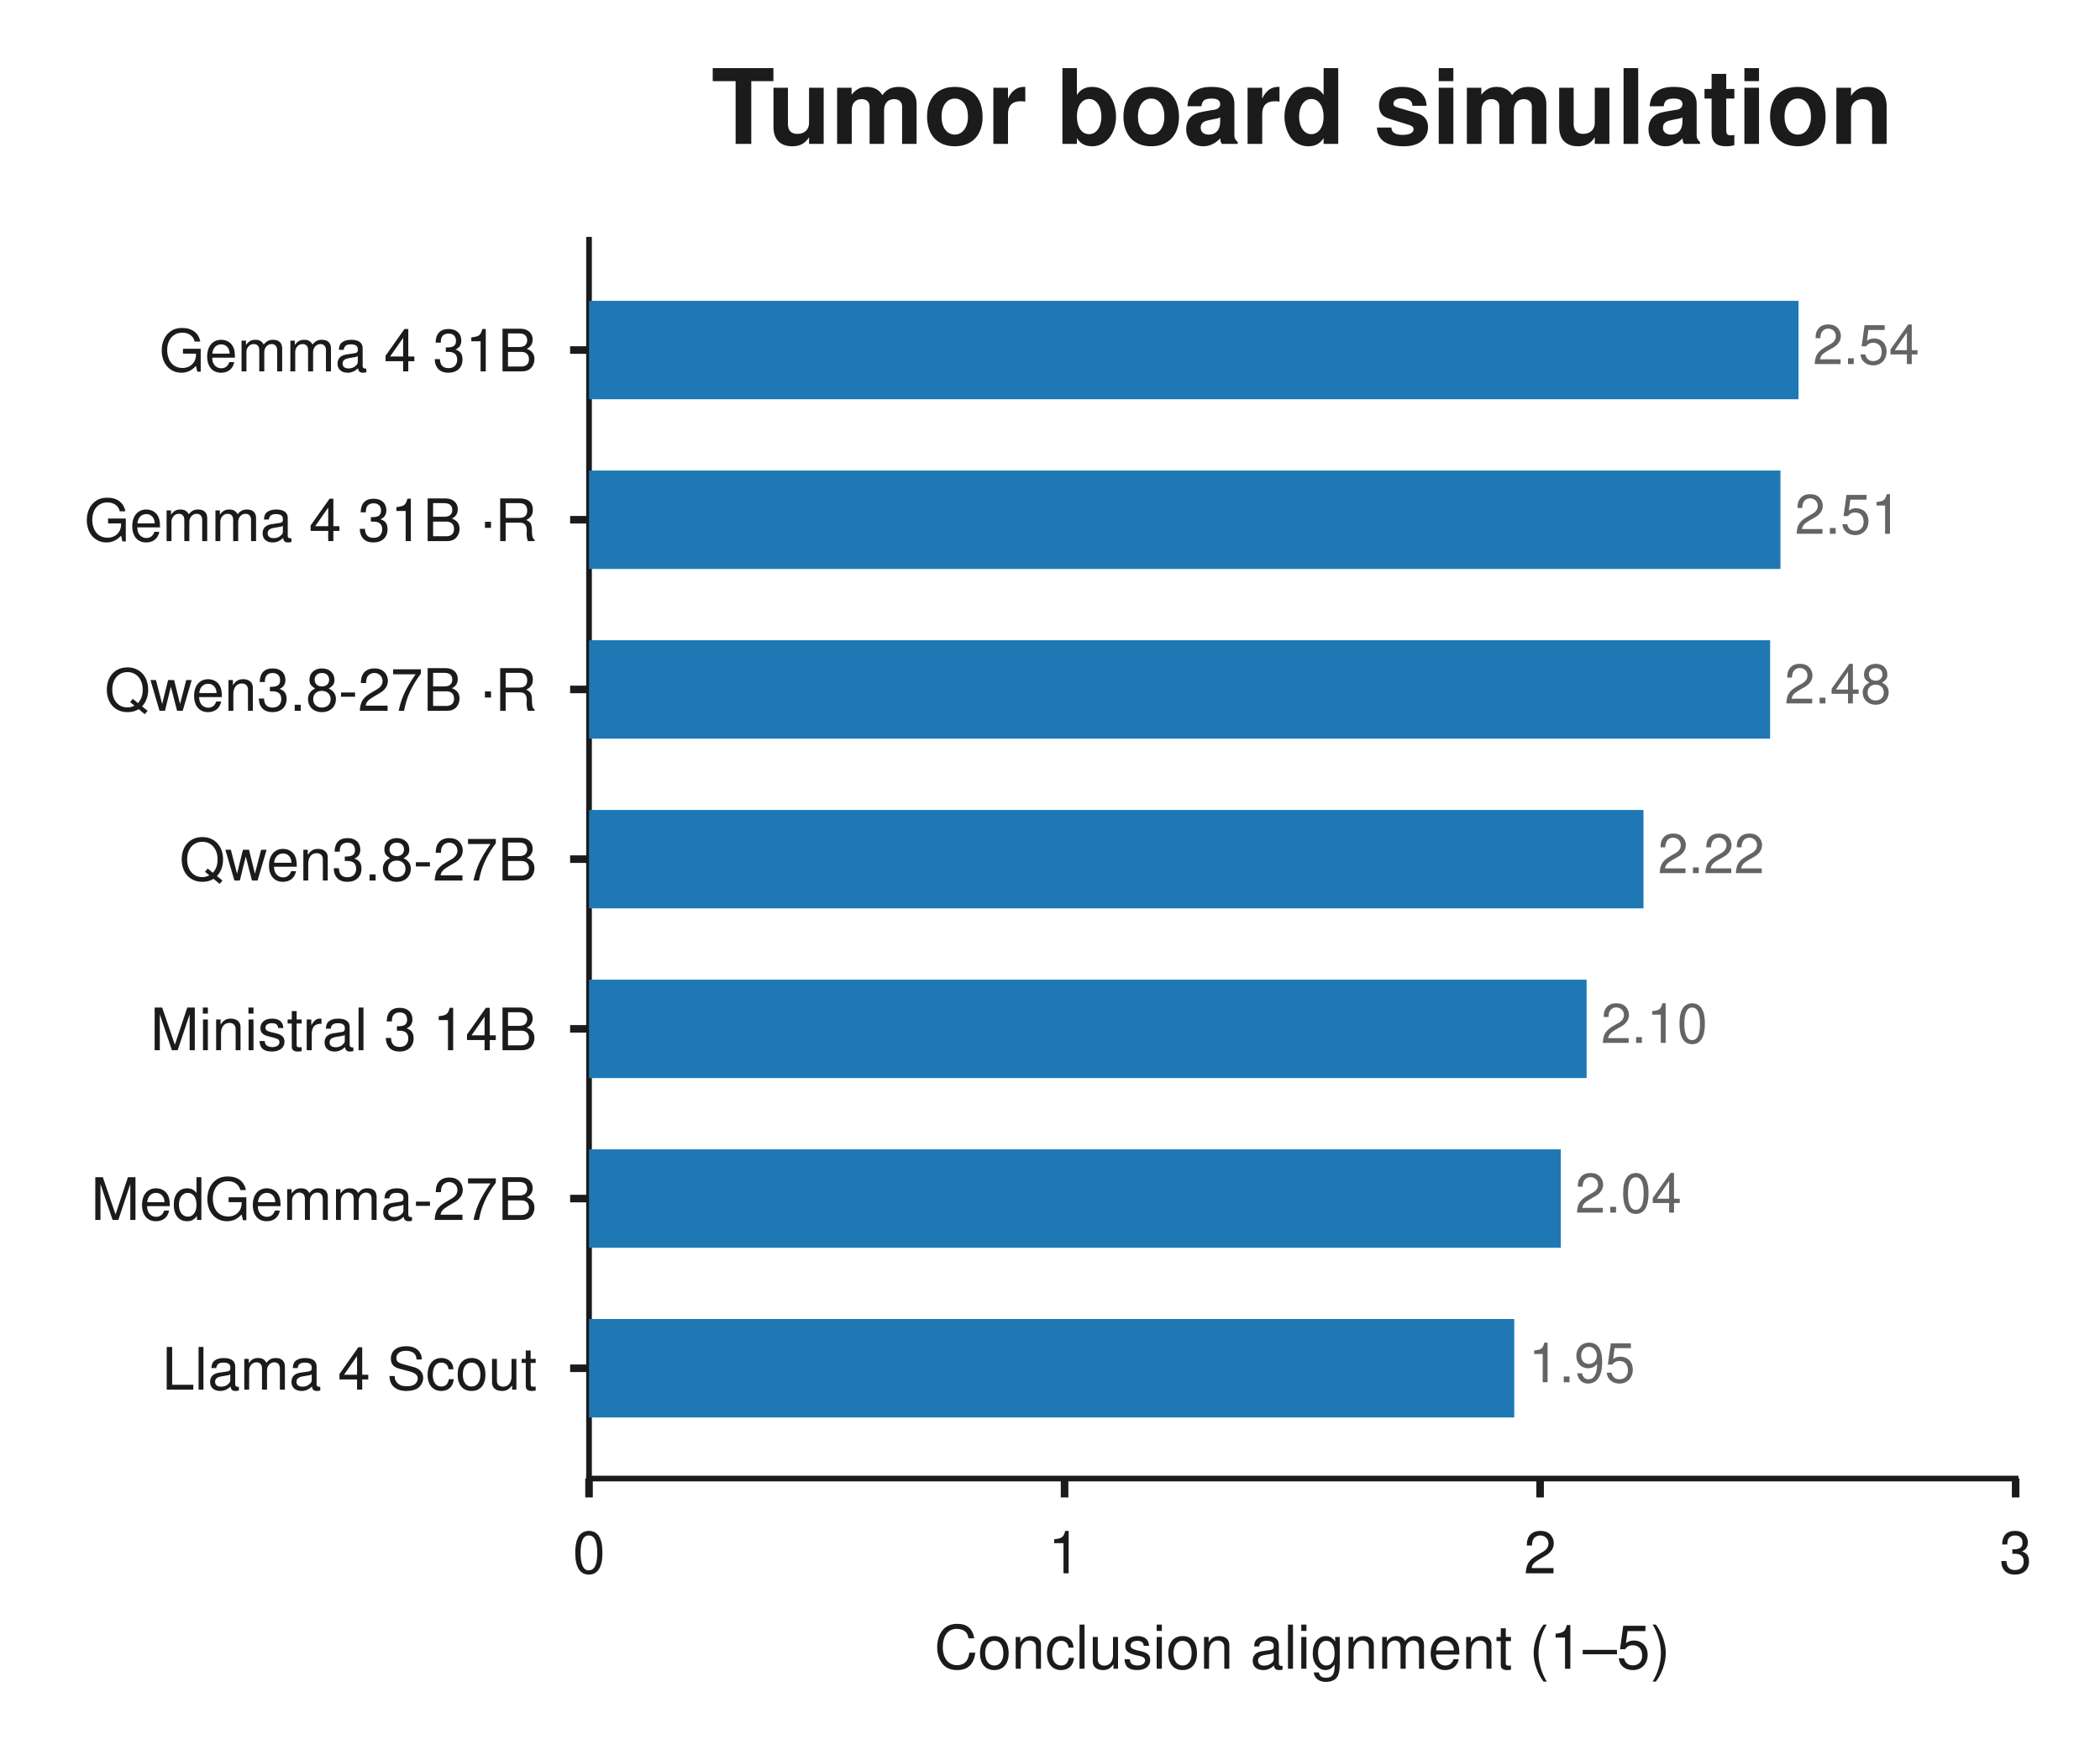
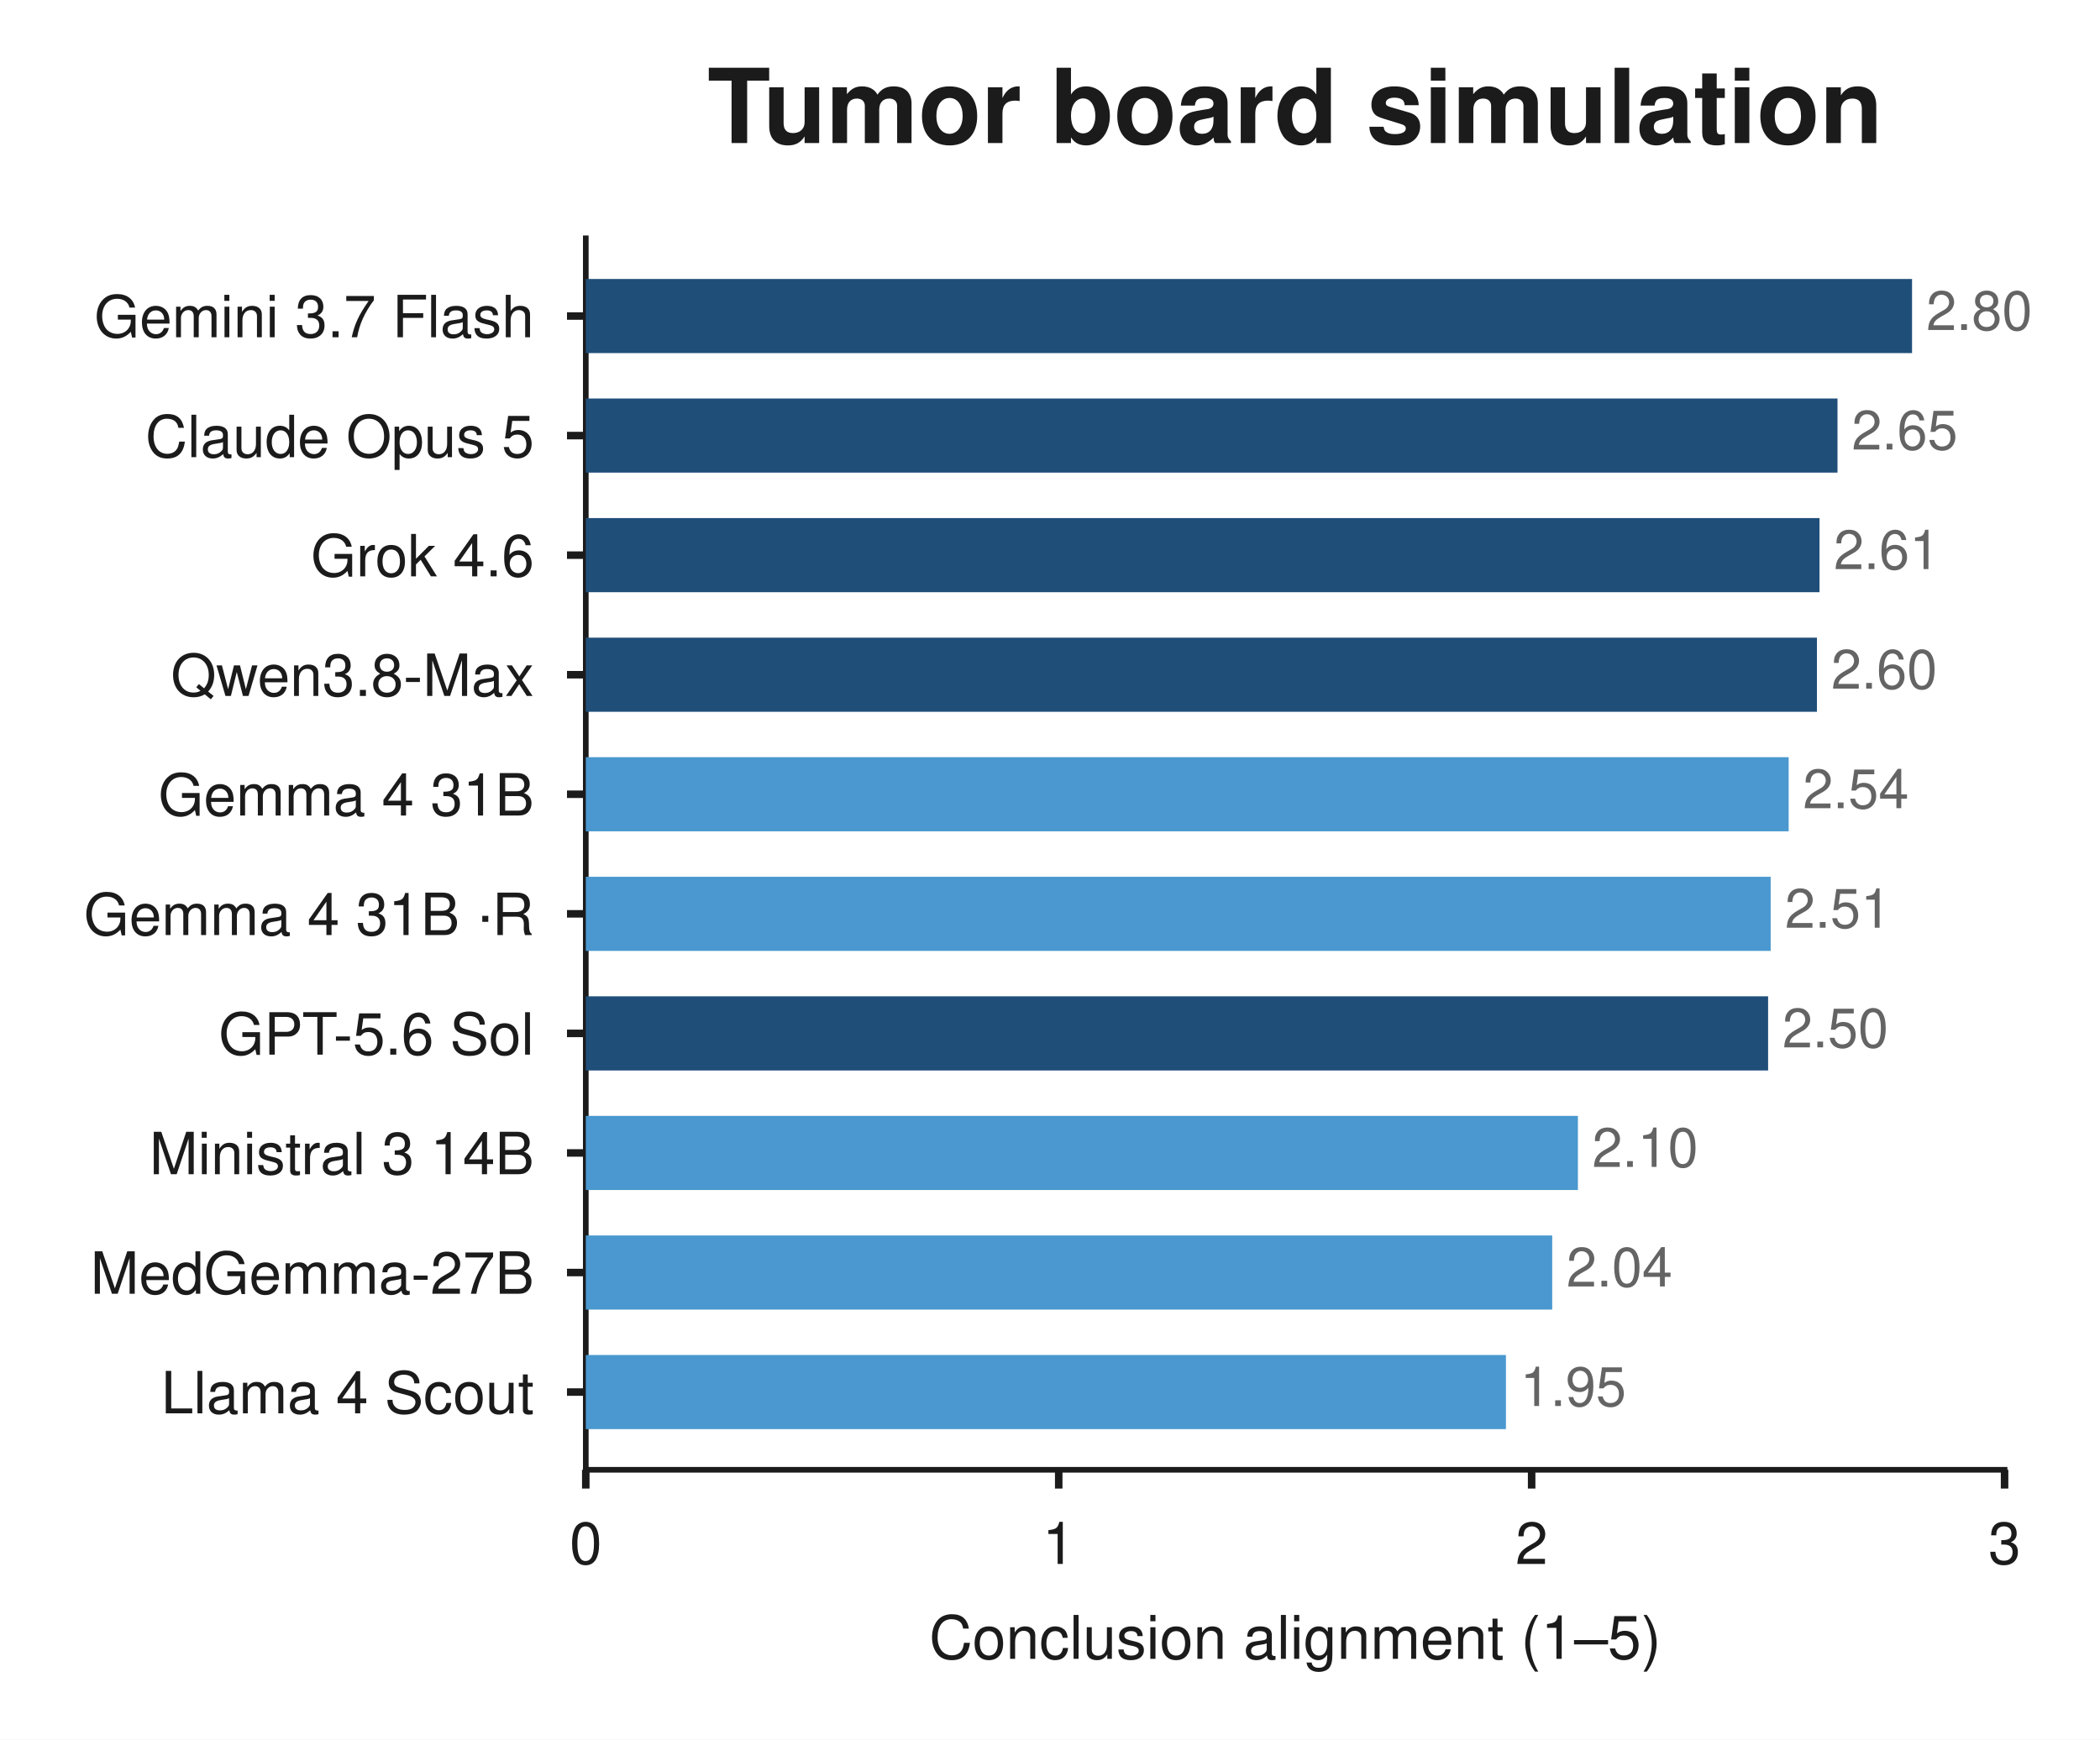
- <svg xmlns="http://www.w3.org/2000/svg" xmlns:xlink="http://www.w3.org/1999/xlink" width="222.169pt" height="185.107pt" viewBox="0 0 222.169 185.107" version="1.1">
+ <svg xmlns="http://www.w3.org/2000/svg" xmlns:xlink="http://www.w3.org/1999/xlink" width="223.397pt" height="185.107pt" viewBox="0 0 223.397 185.107" version="1.1">
  <defs>
    <style type="text/css">*{stroke-linejoin: round; stroke-linecap: butt}</style>
  </defs>
  <g id="figure_1">
    <g id="patch_1">
-       <path d="M 0 185.107  L 222.169 185.107  L 222.169 0  L 0 0  z " style="fill: #ffffff" />
+       <path d="M 0 185.107  L 223.397 185.107  L 223.397 0  L 0 0  z " style="fill: #ffffff" />
    </g>
    <g id="axes_1">
      <g id="patch_2">
        <path d="M 62.316 156.398  L 213.245 156.398  L 213.245 25.358  L 62.316 25.358  z " style="fill: #ffffff" />
      </g>
      <g id="matplotlib.axis_1">
        <g id="xtick_1">
          <g id="line2d_1">
            <defs>
-               <path id="m66a02ec11e" d="M 0 0  L 0 2  " style="stroke: #1b1b1b; stroke-width: 0.8" />
+               <path id="mf18ce5b207" d="M 0 0  L 0 2  " style="stroke: #1b1b1b; stroke-width: 0.8" />
            </defs>
            <g>
-               <use xlink:href="#m66a02ec11e" x="62.316" y="156.398" style="fill: #1b1b1b; stroke: #1b1b1b; stroke-width: 0.8" />
+               <use xlink:href="#mf18ce5b207" x="62.316" y="156.398" style="fill: #1b1b1b; stroke: #1b1b1b; stroke-width: 0.8" />
            </g>
          </g>
          <g id="text_1">
            <text style="font-size: 6.2px; font-family: 'Helvetica', 'Nimbus Sans', 'Arial', 'Liberation Sans', 'DejaVu Sans', sans-serif; text-anchor: middle; fill: #1b1b1b" x="62.316" y="166.419" transform="rotate(-0 62.3155 166.4186)">0</text>
          </g>
        </g>
        <g id="xtick_2">
          <g id="line2d_2">
            <g>
-               <use xlink:href="#m66a02ec11e" x="112.626" y="156.398" style="fill: #1b1b1b; stroke: #1b1b1b; stroke-width: 0.8" />
+               <use xlink:href="#mf18ce5b207" x="112.626" y="156.398" style="fill: #1b1b1b; stroke: #1b1b1b; stroke-width: 0.8" />
            </g>
          </g>
          <g id="text_2">
            <text style="font-size: 6.2px; font-family: 'Helvetica', 'Nimbus Sans', 'Arial', 'Liberation Sans', 'DejaVu Sans', sans-serif; text-anchor: middle; fill: #1b1b1b" x="112.626" y="166.419" transform="rotate(-0 112.6255 166.4186)">1</text>
          </g>
        </g>
        <g id="xtick_3">
          <g id="line2d_3">
            <g>
-               <use xlink:href="#m66a02ec11e" x="162.935" y="156.398" style="fill: #1b1b1b; stroke: #1b1b1b; stroke-width: 0.8" />
+               <use xlink:href="#mf18ce5b207" x="162.935" y="156.398" style="fill: #1b1b1b; stroke: #1b1b1b; stroke-width: 0.8" />
            </g>
          </g>
          <g id="text_3">
            <text style="font-size: 6.2px; font-family: 'Helvetica', 'Nimbus Sans', 'Arial', 'Liberation Sans', 'DejaVu Sans', sans-serif; text-anchor: middle; fill: #1b1b1b" x="162.935" y="166.419" transform="rotate(-0 162.9355 166.4186)">2</text>
          </g>
        </g>
        <g id="xtick_4">
          <g id="line2d_4">
            <g>
-               <use xlink:href="#m66a02ec11e" x="213.245" y="156.398" style="fill: #1b1b1b; stroke: #1b1b1b; stroke-width: 0.8" />
+               <use xlink:href="#mf18ce5b207" x="213.245" y="156.398" style="fill: #1b1b1b; stroke: #1b1b1b; stroke-width: 0.8" />
            </g>
          </g>
          <g id="text_4">
            <text style="font-size: 6.2px; font-family: 'Helvetica', 'Nimbus Sans', 'Arial', 'Liberation Sans', 'DejaVu Sans', sans-serif; text-anchor: middle; fill: #1b1b1b" x="213.245" y="166.419" transform="rotate(-0 213.2455 166.4186)">3</text>
          </g>
        </g>
        <g id="text_5">
          <text style="font-size: 6.4px; font-family: 'Helvetica', 'Nimbus Sans', 'Arial', 'Liberation Sans', 'DejaVu Sans', sans-serif; text-anchor: middle; fill: #1b1b1b" x="137.78" y="176.512" transform="rotate(-0 137.7805 176.512)">Conclusion alignment  (1–5)</text>
        </g>
      </g>
      <g id="matplotlib.axis_2">
        <g id="ytick_1">
          <g id="line2d_5">
            <defs>
-               <path id="mbda93de7b2" d="M 0 0  L -2 0  " style="stroke: #1b1b1b; stroke-width: 0.8" />
+               <path id="m7f6160c208" d="M 0 0  L -2 0  " style="stroke: #1b1b1b; stroke-width: 0.8" />
            </defs>
            <g>
-               <use xlink:href="#mbda93de7b2" x="62.316" y="144.73" style="fill: #1b1b1b; stroke: #1b1b1b; stroke-width: 0.8" />
+               <use xlink:href="#m7f6160c208" x="62.316" y="148.129" style="fill: #1b1b1b; stroke: #1b1b1b; stroke-width: 0.8" />
            </g>
          </g>
          <g id="text_6">
-             <text style="font-size: 6.2px; font-family: 'Helvetica', 'Nimbus Sans', 'Arial', 'Liberation Sans', 'DejaVu Sans', sans-serif; text-anchor: end; fill: #1b1b1b" x="56.816" y="146.991" transform="rotate(-0 56.8155 146.9905)">Llama 4 Scout</text>
+             <text style="font-size: 6.2px; font-family: 'Helvetica', 'Nimbus Sans', 'Arial', 'Liberation Sans', 'DejaVu Sans', sans-serif; text-anchor: end; fill: #1b1b1b" x="56.816" y="150.389" transform="rotate(-0 56.8155 150.389)">Llama 4 Scout</text>
          </g>
        </g>
        <g id="ytick_2">
          <g id="line2d_6">
            <g>
-               <use xlink:href="#mbda93de7b2" x="62.316" y="126.78" style="fill: #1b1b1b; stroke: #1b1b1b; stroke-width: 0.8" />
+               <use xlink:href="#m7f6160c208" x="62.316" y="135.407" style="fill: #1b1b1b; stroke: #1b1b1b; stroke-width: 0.8" />
            </g>
          </g>
          <g id="text_7">
-             <text style="font-size: 6.2px; font-family: 'Helvetica', 'Nimbus Sans', 'Arial', 'Liberation Sans', 'DejaVu Sans', sans-serif; text-anchor: end; fill: #1b1b1b" x="56.816" y="129.04" transform="rotate(-0 56.8155 129.0399)">MedGemma-27B</text>
+             <text style="font-size: 6.2px; font-family: 'Helvetica', 'Nimbus Sans', 'Arial', 'Liberation Sans', 'DejaVu Sans', sans-serif; text-anchor: end; fill: #1b1b1b" x="56.816" y="137.667" transform="rotate(-0 56.8155 137.6666)">MedGemma-27B</text>
          </g>
        </g>
        <g id="ytick_3">
          <g id="line2d_7">
            <g>
-               <use xlink:href="#mbda93de7b2" x="62.316" y="108.829" style="fill: #1b1b1b; stroke: #1b1b1b; stroke-width: 0.8" />
+               <use xlink:href="#m7f6160c208" x="62.316" y="122.684" style="fill: #1b1b1b; stroke: #1b1b1b; stroke-width: 0.8" />
            </g>
          </g>
          <g id="text_8">
-             <text style="font-size: 6.2px; font-family: 'Helvetica', 'Nimbus Sans', 'Arial', 'Liberation Sans', 'DejaVu Sans', sans-serif; text-anchor: end; fill: #1b1b1b" x="56.816" y="111.089" transform="rotate(-0 56.8155 111.0892)">Ministral 3 14B</text>
+             <text style="font-size: 6.2px; font-family: 'Helvetica', 'Nimbus Sans', 'Arial', 'Liberation Sans', 'DejaVu Sans', sans-serif; text-anchor: end; fill: #1b1b1b" x="56.816" y="124.944" transform="rotate(-0 56.8155 124.9443)">Ministral 3 14B</text>
          </g>
        </g>
        <g id="ytick_4">
          <g id="line2d_8">
            <g>
-               <use xlink:href="#mbda93de7b2" x="62.316" y="90.878" style="fill: #1b1b1b; stroke: #1b1b1b; stroke-width: 0.8" />
+               <use xlink:href="#m7f6160c208" x="62.316" y="109.962" style="fill: #1b1b1b; stroke: #1b1b1b; stroke-width: 0.8" />
            </g>
          </g>
          <g id="text_9">
-             <text style="font-size: 6.2px; font-family: 'Helvetica', 'Nimbus Sans', 'Arial', 'Liberation Sans', 'DejaVu Sans', sans-serif; text-anchor: end; fill: #1b1b1b" x="56.816" y="93.138" transform="rotate(-0 56.8155 93.13849)">Qwen3.8-27B</text>
+             <text style="font-size: 6.2px; font-family: 'Helvetica', 'Nimbus Sans', 'Arial', 'Liberation Sans', 'DejaVu Sans', sans-serif; text-anchor: end; fill: #1b1b1b" x="56.816" y="112.222" transform="rotate(-0 56.8155 112.222)">GPT-5.6 Sol</text>
          </g>
        </g>
        <g id="ytick_5">
          <g id="line2d_9">
            <g>
-               <use xlink:href="#mbda93de7b2" x="62.316" y="72.928" style="fill: #1b1b1b; stroke: #1b1b1b; stroke-width: 0.8" />
+               <use xlink:href="#m7f6160c208" x="62.316" y="97.24" style="fill: #1b1b1b; stroke: #1b1b1b; stroke-width: 0.8" />
            </g>
          </g>
          <g id="text_10">
-             <text style="font-size: 6.2px; font-family: 'Helvetica', 'Nimbus Sans', 'Arial', 'Liberation Sans', 'DejaVu Sans', sans-serif; text-anchor: end; fill: #1b1b1b" x="56.816" y="75.188" transform="rotate(-0 56.8155 75.18781)">Qwen3.8-27B  ·R</text>
+             <text style="font-size: 6.2px; font-family: 'Helvetica', 'Nimbus Sans', 'Arial', 'Liberation Sans', 'DejaVu Sans', sans-serif; text-anchor: end; fill: #1b1b1b" x="56.816" y="99.5" transform="rotate(-0 56.8155 99.49966)">Gemma 4 31B  ·R</text>
          </g>
        </g>
        <g id="ytick_6">
          <g id="line2d_10">
            <g>
-               <use xlink:href="#mbda93de7b2" x="62.316" y="54.977" style="fill: #1b1b1b; stroke: #1b1b1b; stroke-width: 0.8" />
+               <use xlink:href="#m7f6160c208" x="62.316" y="84.517" style="fill: #1b1b1b; stroke: #1b1b1b; stroke-width: 0.8" />
            </g>
          </g>
          <g id="text_11">
-             <text style="font-size: 6.2px; font-family: 'Helvetica', 'Nimbus Sans', 'Arial', 'Liberation Sans', 'DejaVu Sans', sans-serif; text-anchor: end; fill: #1b1b1b" x="56.816" y="57.237" transform="rotate(-0 56.8155 57.23712)">Gemma 4 31B  ·R</text>
+             <text style="font-size: 6.2px; font-family: 'Helvetica', 'Nimbus Sans', 'Arial', 'Liberation Sans', 'DejaVu Sans', sans-serif; text-anchor: end; fill: #1b1b1b" x="56.816" y="86.777" transform="rotate(-0 56.8155 86.77733)">Gemma 4 31B</text>
          </g>
        </g>
        <g id="ytick_7">
          <g id="line2d_11">
            <g>
-               <use xlink:href="#mbda93de7b2" x="62.316" y="37.026" style="fill: #1b1b1b; stroke: #1b1b1b; stroke-width: 0.8" />
+               <use xlink:href="#m7f6160c208" x="62.316" y="71.795" style="fill: #1b1b1b; stroke: #1b1b1b; stroke-width: 0.8" />
            </g>
          </g>
          <g id="text_12">
-             <text style="font-size: 6.2px; font-family: 'Helvetica', 'Nimbus Sans', 'Arial', 'Liberation Sans', 'DejaVu Sans', sans-serif; text-anchor: end; fill: #1b1b1b" x="56.816" y="39.286" transform="rotate(-0 56.8155 39.28644)">Gemma 4 31B</text>
+             <text style="font-size: 6.2px; font-family: 'Helvetica', 'Nimbus Sans', 'Arial', 'Liberation Sans', 'DejaVu Sans', sans-serif; text-anchor: end; fill: #1b1b1b" x="56.816" y="74.055" transform="rotate(-0 56.8155 74.055)">Qwen3.8-Max</text>
+           </g>
+         </g>
+         <g id="ytick_8">
+           <g id="line2d_12">
+             <g>
+               <use xlink:href="#m7f6160c208" x="62.316" y="59.073" style="fill: #1b1b1b; stroke: #1b1b1b; stroke-width: 0.8" />
+             </g>
+           </g>
+           <g id="text_13">
+             <text style="font-size: 6.2px; font-family: 'Helvetica', 'Nimbus Sans', 'Arial', 'Liberation Sans', 'DejaVu Sans', sans-serif; text-anchor: end; fill: #1b1b1b" x="56.816" y="61.333" transform="rotate(-0 56.8155 61.33267)">Grok 4.6</text>
+           </g>
+         </g>
+         <g id="ytick_9">
+           <g id="line2d_13">
+             <g>
+               <use xlink:href="#m7f6160c208" x="62.316" y="46.35" style="fill: #1b1b1b; stroke: #1b1b1b; stroke-width: 0.8" />
+             </g>
+           </g>
+           <g id="text_14">
+             <text style="font-size: 6.2px; font-family: 'Helvetica', 'Nimbus Sans', 'Arial', 'Liberation Sans', 'DejaVu Sans', sans-serif; text-anchor: end; fill: #1b1b1b" x="56.816" y="48.647" transform="rotate(-0 56.8155 48.64715)">Claude Opus 5</text>
+           </g>
+         </g>
+         <g id="ytick_10">
+           <g id="line2d_14">
+             <g>
+               <use xlink:href="#m7f6160c208" x="62.316" y="33.628" style="fill: #1b1b1b; stroke: #1b1b1b; stroke-width: 0.8" />
+             </g>
+           </g>
+           <g id="text_15">
+             <text style="font-size: 6.2px; font-family: 'Helvetica', 'Nimbus Sans', 'Arial', 'Liberation Sans', 'DejaVu Sans', sans-serif; text-anchor: end; fill: #1b1b1b" x="56.816" y="35.888" transform="rotate(-0 56.8155 35.88801)">Gemini 3.7 Flash</text>
          </g>
        </g>
      </g>
      <g id="patch_3">
        <path d="M 62.316 156.398  L 62.316 25.358  " style="fill: none; stroke: #1b1b1b; stroke-width: 0.6; stroke-linejoin: miter; stroke-linecap: square" />
      </g>
      <g id="patch_4">
        <path d="M 62.316 156.398  L 213.245 156.398  " style="fill: none; stroke: #1b1b1b; stroke-width: 0.6; stroke-linejoin: miter; stroke-linecap: square" />
      </g>
      <g id="patch_5">
-         <path d="M 62.316 149.936  L 160.201 149.936  L 160.201 139.525  L 62.316 139.525  z " clip-path="url(#p9f03aeacb3)" style="fill: #1f78b4" />
+         <path d="M 62.316 152.073  L 160.201 152.073  L 160.201 144.185  L 62.316 144.185  z " clip-path="url(#ped438a495b)" style="fill: #4a98cf" />
      </g>
      <g id="patch_6">
-         <path d="M 62.316 131.985  L 165.123 131.985  L 165.123 121.574  L 62.316 121.574  z " clip-path="url(#p9f03aeacb3)" style="fill: #1f78b4" />
+         <path d="M 62.316 139.35  L 165.123 139.35  L 165.123 131.463  L 62.316 131.463  z " clip-path="url(#ped438a495b)" style="fill: #4a98cf" />
      </g>
      <g id="patch_7">
-         <path d="M 62.316 114.035  L 167.857 114.035  L 167.857 103.623  L 62.316 103.623  z " clip-path="url(#p9f03aeacb3)" style="fill: #1f78b4" />
+         <path d="M 62.316 126.628  L 167.857 126.628  L 167.857 118.74  L 62.316 118.74  z " clip-path="url(#ped438a495b)" style="fill: #4a98cf" />
      </g>
      <g id="patch_8">
-         <path d="M 62.316 96.084  L 173.872 96.084  L 173.872 85.673  L 62.316 85.673  z " clip-path="url(#p9f03aeacb3)" style="fill: #1f78b4" />
+         <path d="M 62.316 113.906  L 188.09 113.906  L 188.09 106.018  L 62.316 106.018  z " clip-path="url(#ped438a495b)" style="fill: #1f4e79" />
      </g>
      <g id="patch_9">
-         <path d="M 62.316 78.133  L 187.27 78.133  L 187.27 67.722  L 62.316 67.722  z " clip-path="url(#p9f03aeacb3)" style="fill: #1f78b4" />
+         <path d="M 62.316 101.183  L 188.364 101.183  L 188.364 93.296  L 62.316 93.296  z " clip-path="url(#ped438a495b)" style="fill: #4a98cf" />
      </g>
      <g id="patch_10">
-         <path d="M 62.316 60.183  L 188.364 60.183  L 188.364 49.771  L 62.316 49.771  z " clip-path="url(#p9f03aeacb3)" style="fill: #1f78b4" />
+         <path d="M 62.316 88.461  L 190.278 88.461  L 190.278 80.573  L 62.316 80.573  z " clip-path="url(#ped438a495b)" style="fill: #4a98cf" />
      </g>
      <g id="patch_11">
-         <path d="M 62.316 42.232  L 190.278 42.232  L 190.278 31.821  L 62.316 31.821  z " clip-path="url(#p9f03aeacb3)" style="fill: #1f78b4" />
-       </g>
-       <g id="text_13">
-         <text style="font-size: 5.8px; font-family: 'Helvetica', 'Nimbus Sans', 'Arial', 'Liberation Sans', 'DejaVu Sans', sans-serif; text-anchor: start; fill: #646464" x="161.711" y="146.213" transform="rotate(-0 161.7106 146.2126)">1.95</text>
-       </g>
-       <g id="text_14">
-         <text style="font-size: 5.8px; font-family: 'Helvetica', 'Nimbus Sans', 'Arial', 'Liberation Sans', 'DejaVu Sans', sans-serif; text-anchor: start; fill: #646464" x="166.632" y="128.262" transform="rotate(-0 166.6322 128.2619)">2.04</text>
-       </g>
-       <g id="text_15">
-         <text style="font-size: 5.8px; font-family: 'Helvetica', 'Nimbus Sans', 'Arial', 'Liberation Sans', 'DejaVu Sans', sans-serif; text-anchor: start; fill: #646464" x="169.366" y="110.311" transform="rotate(-0 169.3664 110.3113)">2.10</text>
+         <path d="M 62.316 75.739  L 193.286 75.739  L 193.286 67.851  L 62.316 67.851  z " clip-path="url(#ped438a495b)" style="fill: #1f4e79" />
+       </g>
+       <g id="patch_12">
+         <path d="M 62.316 63.016  L 193.559 63.016  L 193.559 55.129  L 62.316 55.129  z " clip-path="url(#ped438a495b)" style="fill: #1f4e79" />
+       </g>
+       <g id="patch_13">
+         <path d="M 62.316 50.294  L 195.473 50.294  L 195.473 42.406  L 62.316 42.406  z " clip-path="url(#ped438a495b)" style="fill: #1f4e79" />
+       </g>
+       <g id="patch_14">
+         <path d="M 62.316 37.572  L 203.402 37.572  L 203.402 29.684  L 62.316 29.684  z " clip-path="url(#ped438a495b)" style="fill: #1f4e79" />
      </g>
      <g id="text_16">
-         <text style="font-size: 5.8px; font-family: 'Helvetica', 'Nimbus Sans', 'Arial', 'Liberation Sans', 'DejaVu Sans', sans-serif; text-anchor: start; fill: #646464" x="175.382" y="92.361" transform="rotate(-0 175.3818 92.36057)">2.22</text>
+         <text style="font-size: 5.8px; font-family: 'Helvetica', 'Nimbus Sans', 'Arial', 'Liberation Sans', 'DejaVu Sans', sans-serif; text-anchor: start; fill: #646464" x="161.711" y="149.611" transform="rotate(-0 161.7106 149.6111)">1.95</text>
      </g>
      <g id="text_17">
-         <text style="font-size: 5.8px; font-family: 'Helvetica', 'Nimbus Sans', 'Arial', 'Liberation Sans', 'DejaVu Sans', sans-serif; text-anchor: start; fill: #646464" x="188.78" y="74.41" transform="rotate(-0 188.7795 74.40989)">2.48</text>
+         <text style="font-size: 5.8px; font-family: 'Helvetica', 'Nimbus Sans', 'Arial', 'Liberation Sans', 'DejaVu Sans', sans-serif; text-anchor: start; fill: #646464" x="166.632" y="136.889" transform="rotate(-0 166.6322 136.8887)">2.04</text>
      </g>
      <g id="text_18">
-         <text style="font-size: 5.8px; font-family: 'Helvetica', 'Nimbus Sans', 'Arial', 'Liberation Sans', 'DejaVu Sans', sans-serif; text-anchor: start; fill: #646464" x="189.873" y="56.459" transform="rotate(-0 189.8732 56.4592)">2.51</text>
+         <text style="font-size: 5.8px; font-family: 'Helvetica', 'Nimbus Sans', 'Arial', 'Liberation Sans', 'DejaVu Sans', sans-serif; text-anchor: start; fill: #646464" x="169.366" y="124.166" transform="rotate(-0 169.3664 124.1664)">2.10</text>
      </g>
      <g id="text_19">
-         <text style="font-size: 5.8px; font-family: 'Helvetica', 'Nimbus Sans', 'Arial', 'Liberation Sans', 'DejaVu Sans', sans-serif; text-anchor: start; fill: #646464" x="191.787" y="38.509" transform="rotate(-0 191.7872 38.50852)">2.54</text>
+         <text style="font-size: 5.8px; font-family: 'Helvetica', 'Nimbus Sans', 'Arial', 'Liberation Sans', 'DejaVu Sans', sans-serif; text-anchor: start; fill: #646464" x="189.6" y="111.444" transform="rotate(-0 189.5998 111.4441)">2.50</text>
+       </g>
+       <g id="text_20">
+         <text style="font-size: 5.8px; font-family: 'Helvetica', 'Nimbus Sans', 'Arial', 'Liberation Sans', 'DejaVu Sans', sans-serif; text-anchor: start; fill: #646464" x="189.873" y="98.722" transform="rotate(-0 189.8732 98.72174)">2.51</text>
+       </g>
+       <g id="text_21">
+         <text style="font-size: 5.8px; font-family: 'Helvetica', 'Nimbus Sans', 'Arial', 'Liberation Sans', 'DejaVu Sans', sans-serif; text-anchor: start; fill: #646464" x="191.787" y="85.999" transform="rotate(-0 191.7872 85.99941)">2.54</text>
+       </g>
+       <g id="text_22">
+         <text style="font-size: 5.8px; font-family: 'Helvetica', 'Nimbus Sans', 'Arial', 'Liberation Sans', 'DejaVu Sans', sans-serif; text-anchor: start; fill: #646464" x="194.795" y="73.277" transform="rotate(-0 194.7949 73.27708)">2.60</text>
+       </g>
+       <g id="text_23">
+         <text style="font-size: 5.8px; font-family: 'Helvetica', 'Nimbus Sans', 'Arial', 'Liberation Sans', 'DejaVu Sans', sans-serif; text-anchor: start; fill: #646464" x="195.068" y="60.555" transform="rotate(-0 195.0683 60.55475)">2.61</text>
+       </g>
+       <g id="text_24">
+         <text style="font-size: 5.8px; font-family: 'Helvetica', 'Nimbus Sans', 'Arial', 'Liberation Sans', 'DejaVu Sans', sans-serif; text-anchor: start; fill: #646464" x="196.982" y="47.832" transform="rotate(-0 196.9822 47.83242)">2.65</text>
+       </g>
+       <g id="text_25">
+         <text style="font-size: 5.8px; font-family: 'Helvetica', 'Nimbus Sans', 'Arial', 'Liberation Sans', 'DejaVu Sans', sans-serif; text-anchor: start; fill: #646464" x="204.912" y="35.11" transform="rotate(-0 204.9115 35.11009)">2.80</text>
      </g>
    </g>
-     <g id="text_20">
+     <g id="text_26">
      <text style="font-weight: 700; font-size: 11px; font-family: 'Helvetica', 'Nimbus Sans', 'Arial', 'Liberation Sans', 'DejaVu Sans', sans-serif; text-anchor: middle; fill: #1b1b1b" x="137.78" y="15.22" transform="rotate(-0 137.7805 15.21969)">Tumor board simulation</text>
    </g>
  </g>
  <defs>
-     <clipPath id="p9f03aeacb3">
+     <clipPath id="ped438a495b">
      <rect x="62.316" y="25.358" width="150.93" height="131.04" />
    </clipPath>
  </defs>
</svg>
